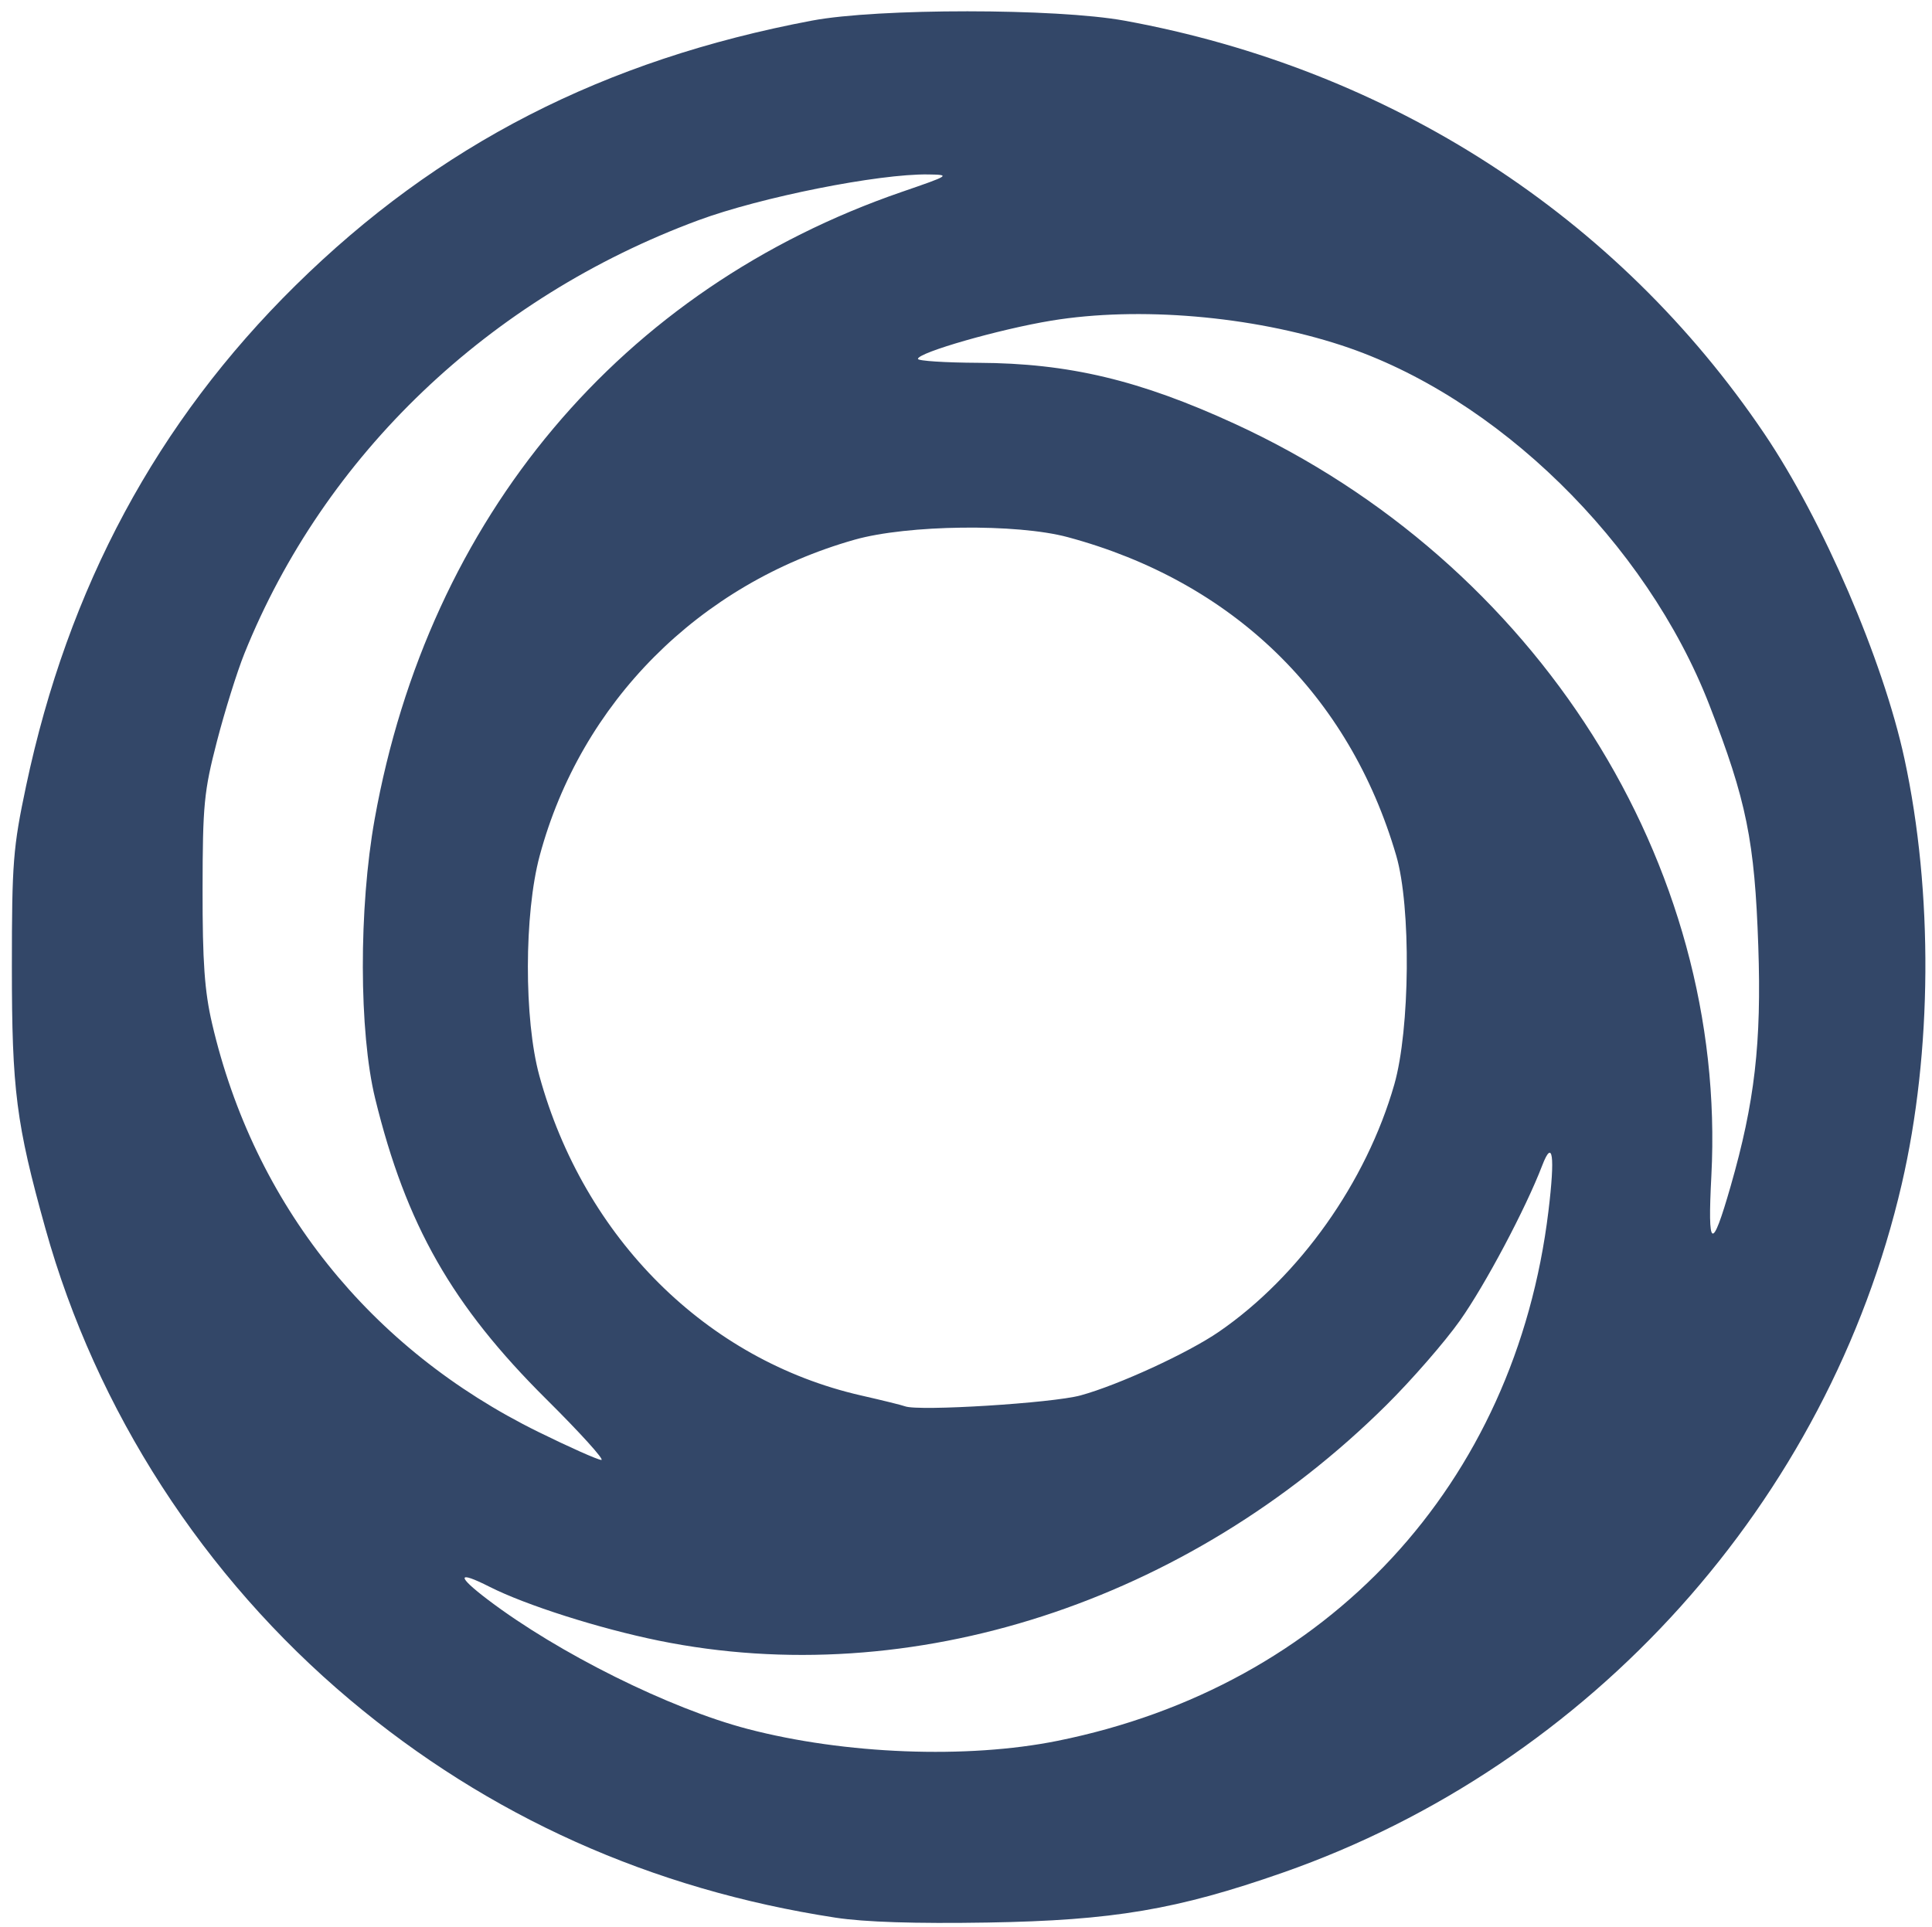
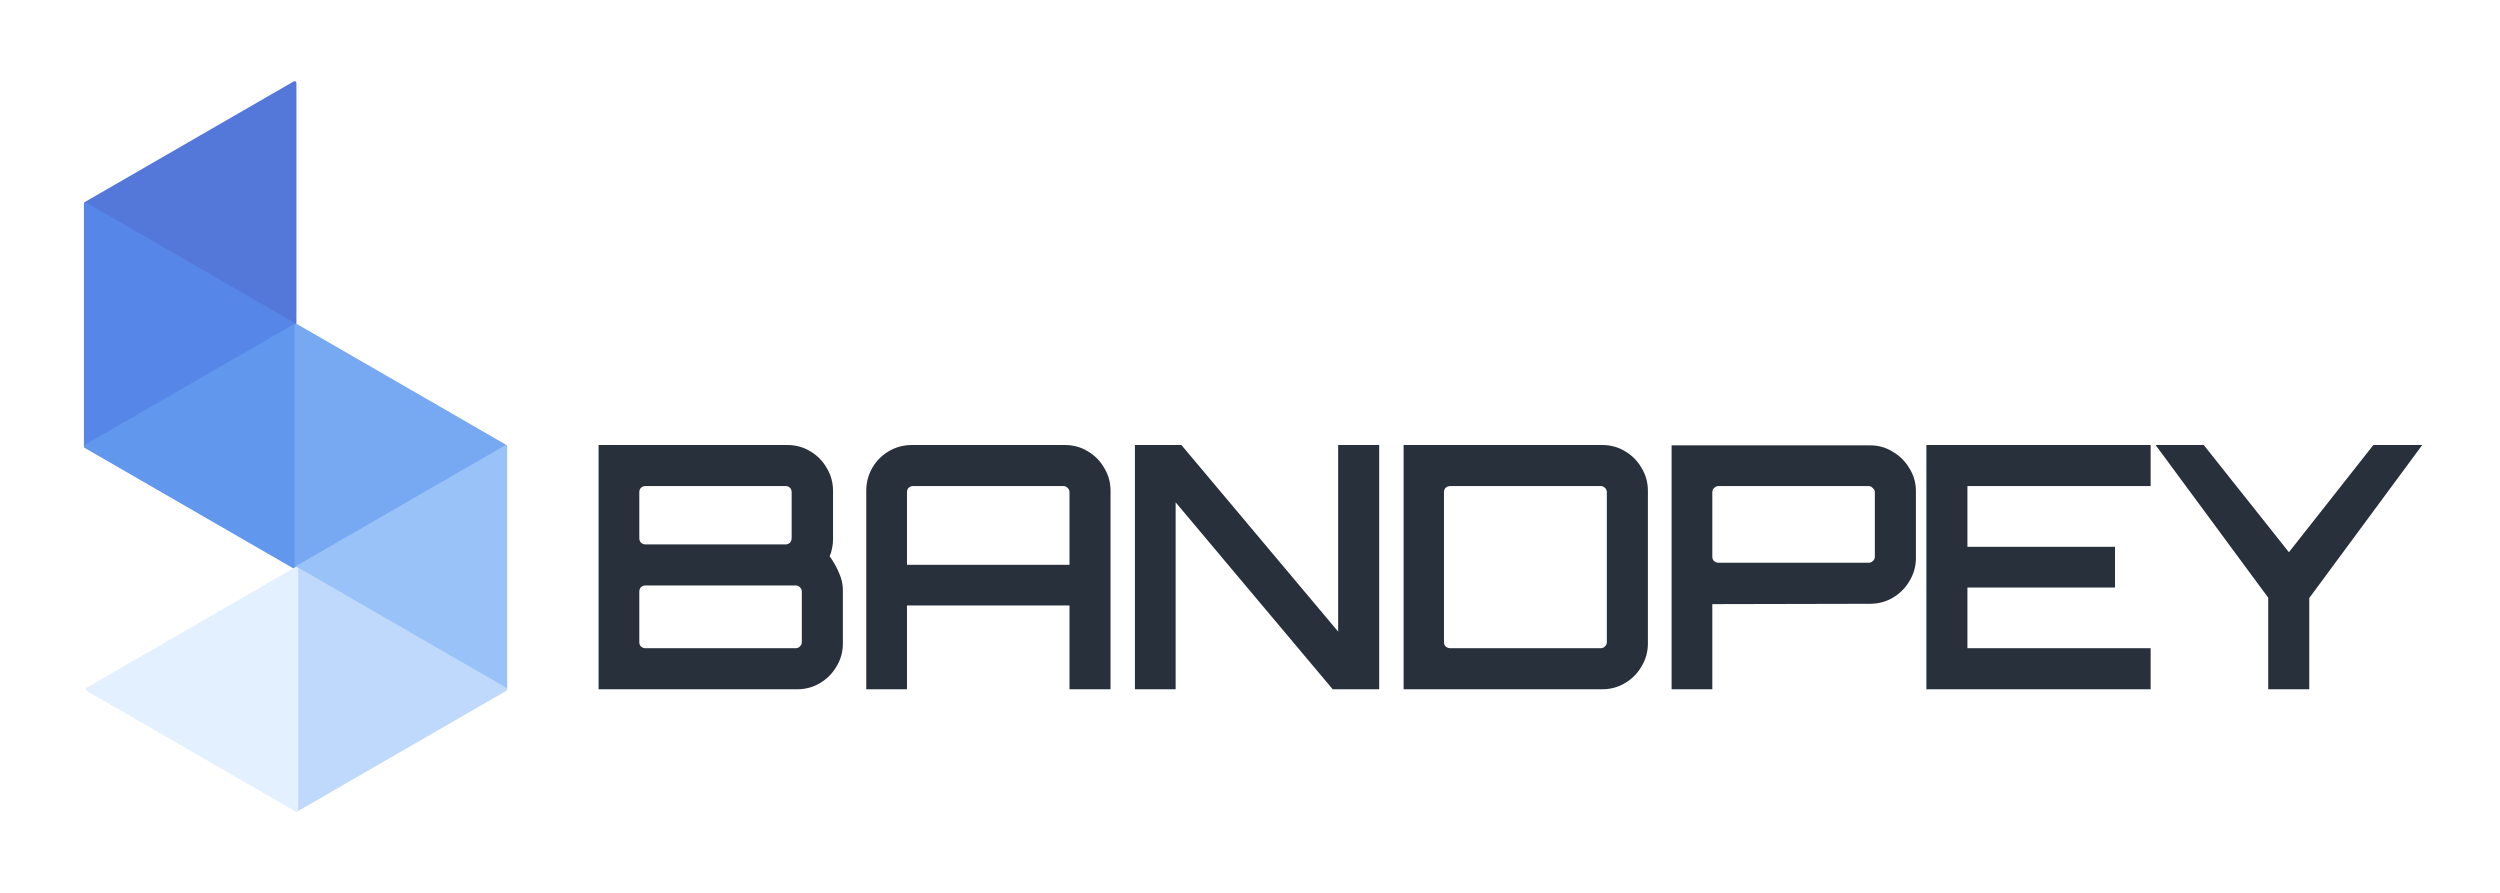
- <svg xmlns="http://www.w3.org/2000/svg" version="1.1" id="svg1" width="374" height="373" viewBox="0 0 374 373">
-   <g id="g1">
-     <path style="fill:#334768;fill-opacity:1" d="M 161.694,371.288 C 126.084,365.822 94.612,351.694 67.753,329.119 39.405,305.292 18.615,273.112 8.785,237.845 3.125,217.538 2.298,211.082 2.299,187.194 c 10e-4,-20.167 0.23,-23.083 2.747,-35 C 13.174,113.721 30.404,81.693 57.173,55.3 84.823,28.038 116.874,11.595 157.194,3.988 c 12.753,-2.406 47.29,-2.398 60.5,0.015 51.383,9.385 95.409,37.82 123.877,80.009 11.306,16.755 22.959,43.798 27.086,62.861 5.597,25.851 5.402,56.861 -0.519,82.407 -14.226,61.38 -60.084,112.403 -119.8,133.294 -20.477,7.164 -32.856,9.258 -57.145,9.666 -13.978,0.235 -23.842,-0.083 -29.5,-0.952 z m 43,-34.225 c 52.375,-10.56 88.638,-49.677 95.052,-102.532 1.309,-10.784 0.839,-14.205 -1.214,-8.843 -3.183,8.313 -11.016,23.077 -15.918,30.005 -2.919,4.125 -9.317,11.477 -14.218,16.338 -38.6,38.282 -92.01,55.582 -140.866,45.628 -11.523,-2.348 -25.757,-6.879 -32.766,-10.43 -6.325,-3.205 -6.442,-2.141 -0.278,2.535 13.631,10.339 35.155,21.045 50.241,24.991 18.823,4.923 42.482,5.833 59.966,2.308 z m -98.901,-66.119 c -18.29,-18.162 -27.191,-33.795 -33.168,-58.25 -3.144,-12.864 -3.188,-36.859 -0.1,-54.081 10.483,-58.46 47.718,-102.764 102.09,-121.472 9.293,-3.197 9.444,-3.298 5.079,-3.366 -9.598,-0.149 -32.416,4.4 -44.5,8.871 -40.522,14.995 -72.4,45.428 -87.889,83.907 -1.408,3.498 -3.8,11.148 -5.314,17 -2.504,9.672 -2.756,12.278 -2.776,28.64 -0.017,14.09 0.384,19.738 1.843,26 8.148,34.977 30.52,62.984 63.136,79.043 6.05,2.979 11.547,5.425 12.216,5.436 0.669,0.011 -4.109,-5.267 -10.617,-11.73 z m 103.401,-0.773 c 7.334,-2.01 20.784,-8.201 26.779,-12.325 15.591,-10.727 28.524,-28.966 33.936,-47.86 3.055,-10.665 3.262,-34.43 0.386,-44.291 -9.098,-31.201 -31.671,-53.097 -63.601,-61.694 -9.878,-2.66 -31.021,-2.406 -41.259,0.495 -30.091,8.526 -52.976,31.5 -60.964,61.2 -3.017,11.216 -3.049,31.68 -0.068,42.565 8.618,31.466 32.415,55.124 62.291,61.927 4.125,0.939 7.95,1.883 8.5,2.097 2.569,1.001 28.524,-0.612 34,-2.113 z m 125.82,-40.477 c 4.673,-16.256 5.999,-27.762 5.359,-46.49 -0.697,-20.397 -2.279,-28.189 -9.49,-46.752 -12.215,-31.443 -41.174,-59.751 -71.189,-69.586 -17.4,-5.702 -39.254,-7.564 -56.156,-4.786 -10.046,1.651 -25.845,6.18 -25.843,7.408 7.6e-4,0.389 5.288,0.73 11.75,0.76 17.447,0.079 31.176,3.348 49.568,11.802 58.475,26.879 95.422,85.186 92.275,145.623 -0.745,14.309 0.068,14.75 3.726,2.022 z" id="path1" />
-   </g>
+ <svg xmlns="http://www.w3.org/2000/svg" width="100%" height="100%" viewBox="0 0 1400 500" fill="none">
+   <path d="M47.5 114.866C46.833 114.481 46.833 113.519 47.5 113.134L164.5 45.584C165.167 45.199 166 45.68 166 46.45V181.55C166 182.32 165.167 182.801 164.5 182.416L47.5 114.866Z" fill="#5478DA" />
+   <path d="M165.5 181.134C166.167 181.519 166.167 182.481 165.5 182.866L48.5 250.416C47.833 250.801 47 250.32 47 249.55V114.45C47 113.68 47.833 113.199 48.5 113.584L165.5 181.134Z" fill="#5786E9" />
+   <path d="M335.21 386V249.2H440.85C445.537 249.2 449.78 250.34 453.58 252.62C457.507 254.9 460.61 258.003 462.89 261.93C465.297 265.857 466.5 270.163 466.5 274.85V302.02C466.5 303.793 466.31 305.503 465.93 307.15C465.677 308.67 465.233 310.127 464.6 311.52C466.88 314.687 468.653 317.853 469.92 321.02C471.313 324.06 472.01 327.163 472.01 330.33V360.35C472.01 365.037 470.807 369.343 468.4 373.27C466.12 377.197 463.017 380.3 459.09 382.58C455.29 384.86 451.047 386 446.36 386H335.21ZM361.43 363.01H445.6C446.487 363.01 447.247 362.693 447.88 362.06C448.64 361.427 449.02 360.603 449.02 359.59V331.28C449.02 330.267 448.64 329.443 447.88 328.81C447.247 328.177 446.487 327.86 445.6 327.86H361.43C360.543 327.86 359.72 328.177 358.96 328.81C358.327 329.443 358.01 330.267 358.01 331.28V359.59C358.01 360.603 358.327 361.427 358.96 362.06C359.72 362.693 360.543 363.01 361.43 363.01ZM361.43 304.87H439.9C440.913 304.87 441.737 304.553 442.37 303.92C443.003 303.16 443.32 302.337 443.32 301.45V275.61C443.32 274.597 443.003 273.773 442.37 273.14C441.737 272.507 440.913 272.19 439.9 272.19H361.43C360.543 272.19 359.72 272.507 358.96 273.14C358.327 273.773 358.01 274.597 358.01 275.61V301.45C358.01 302.337 358.327 303.16 358.96 303.92C359.72 304.553 360.543 304.87 361.43 304.87ZM485.106 386V274.85C485.106 270.163 486.246 265.857 488.526 261.93C490.806 258.003 493.909 254.9 497.836 252.62C501.763 250.34 506.069 249.2 510.756 249.2H596.256C600.943 249.2 605.186 250.34 608.986 252.62C612.913 254.9 616.016 258.003 618.296 261.93C620.703 265.857 621.906 270.163 621.906 274.85V386H598.916V339.07H507.906V386H485.106ZM507.906 316.27H598.916V275.61C598.916 274.597 598.536 273.773 597.776 273.14C597.143 272.507 596.383 272.19 595.496 272.19H511.326C510.439 272.19 509.616 272.507 508.856 273.14C508.223 273.773 507.906 274.597 507.906 275.61V316.27ZM635.554 386V249.2H661.584L749.364 353.7V249.2H772.354V386H746.324L658.354 281.31V386H635.554ZM786.02 386V249.2H897.17C901.857 249.2 906.1 250.34 909.9 252.62C913.827 254.9 916.93 258.003 919.21 261.93C921.617 265.857 922.82 270.163 922.82 274.85V360.35C922.82 365.037 921.617 369.343 919.21 373.27C916.93 377.197 913.827 380.3 909.9 382.58C906.1 384.86 901.857 386 897.17 386H786.02ZM812.24 363.01H896.41C897.297 363.01 898.057 362.693 898.69 362.06C899.45 361.427 899.83 360.603 899.83 359.59V275.61C899.83 274.597 899.45 273.773 898.69 273.14C898.057 272.507 897.297 272.19 896.41 272.19H812.24C811.227 272.19 810.34 272.507 809.58 273.14C808.947 273.773 808.63 274.597 808.63 275.61V359.59C808.63 360.603 808.947 361.427 809.58 362.06C810.34 362.693 811.227 363.01 812.24 363.01ZM936.097 386V249.39H1047.25C1051.93 249.39 1056.18 250.593 1059.98 253C1063.9 255.28 1067.01 258.383 1069.29 262.31C1071.69 266.11 1072.9 270.353 1072.9 275.04V312.66C1072.9 317.22 1071.69 321.463 1069.29 325.39C1067.01 329.317 1063.9 332.42 1059.98 334.7C1056.18 336.98 1051.93 338.12 1047.25 338.12L958.897 338.31V386H936.097ZM962.317 315.13H1046.49C1047.37 315.13 1048.13 314.813 1048.77 314.18C1049.53 313.547 1049.91 312.723 1049.91 311.71V275.61C1049.91 274.723 1049.53 273.963 1048.77 273.33C1048.13 272.57 1047.37 272.19 1046.49 272.19H962.317C961.43 272.19 960.607 272.57 959.847 273.33C959.214 273.963 958.897 274.723 958.897 275.61V311.71C958.897 312.723 959.214 313.547 959.847 314.18C960.607 314.813 961.43 315.13 962.317 315.13ZM1078.77 386V249.2H1204.36V272.19H1101.76V306.2H1184.41V329H1101.76V363.01H1204.36V386H1078.77ZM1270.2 386V334.7L1207.12 249.2H1234.1L1281.79 309.24L1329.1 249.2H1356.46L1293.19 334.89V386H1270.2Z" fill="#27303B" />
+   <path d="M47.5 250.866C46.833 250.481 46.833 249.519 47.5 249.134L164.5 181.584C165.167 181.199 166 181.68 166 182.45V317.55C166 318.32 165.167 318.801 164.5 318.416L47.5 250.866Z" fill="#6297EE" />
+   <path d="M283.5 249.134C284.167 249.519 284.167 250.481 283.5 250.866L166.5 318.416C165.833 318.801 165 318.32 165 317.55V182.45C165 181.68 165.833 181.199 166.5 181.584L283.5 249.134Z" fill="#76A9F2" />
+   <path d="M165.5 318.866C164.833 318.481 164.833 317.519 165.5 317.134L282.5 249.584C283.167 249.199 284 249.68 284 250.45V385.55C284 386.32 283.167 386.801 282.5 386.416L165.5 318.866Z" fill="#98C2F8" />
+   <path d="M283.5 385.134C284.167 385.519 284.167 386.481 283.5 386.866L166.5 454.416C165.833 454.801 165 454.32 165 453.55V318.45C165 317.68 165.833 317.199 166.5 317.584L283.5 385.134Z" fill="#BED9FC" />
+   <path d="M48.5 386.866C47.833 386.481 47.833 385.519 48.5 385.134L165.5 317.584C166.167 317.199 167 317.68 167 318.45V453.55C167 454.32 166.167 454.801 165.5 454.416L48.5 386.866Z" fill="#E3F0FF" />
</svg>
